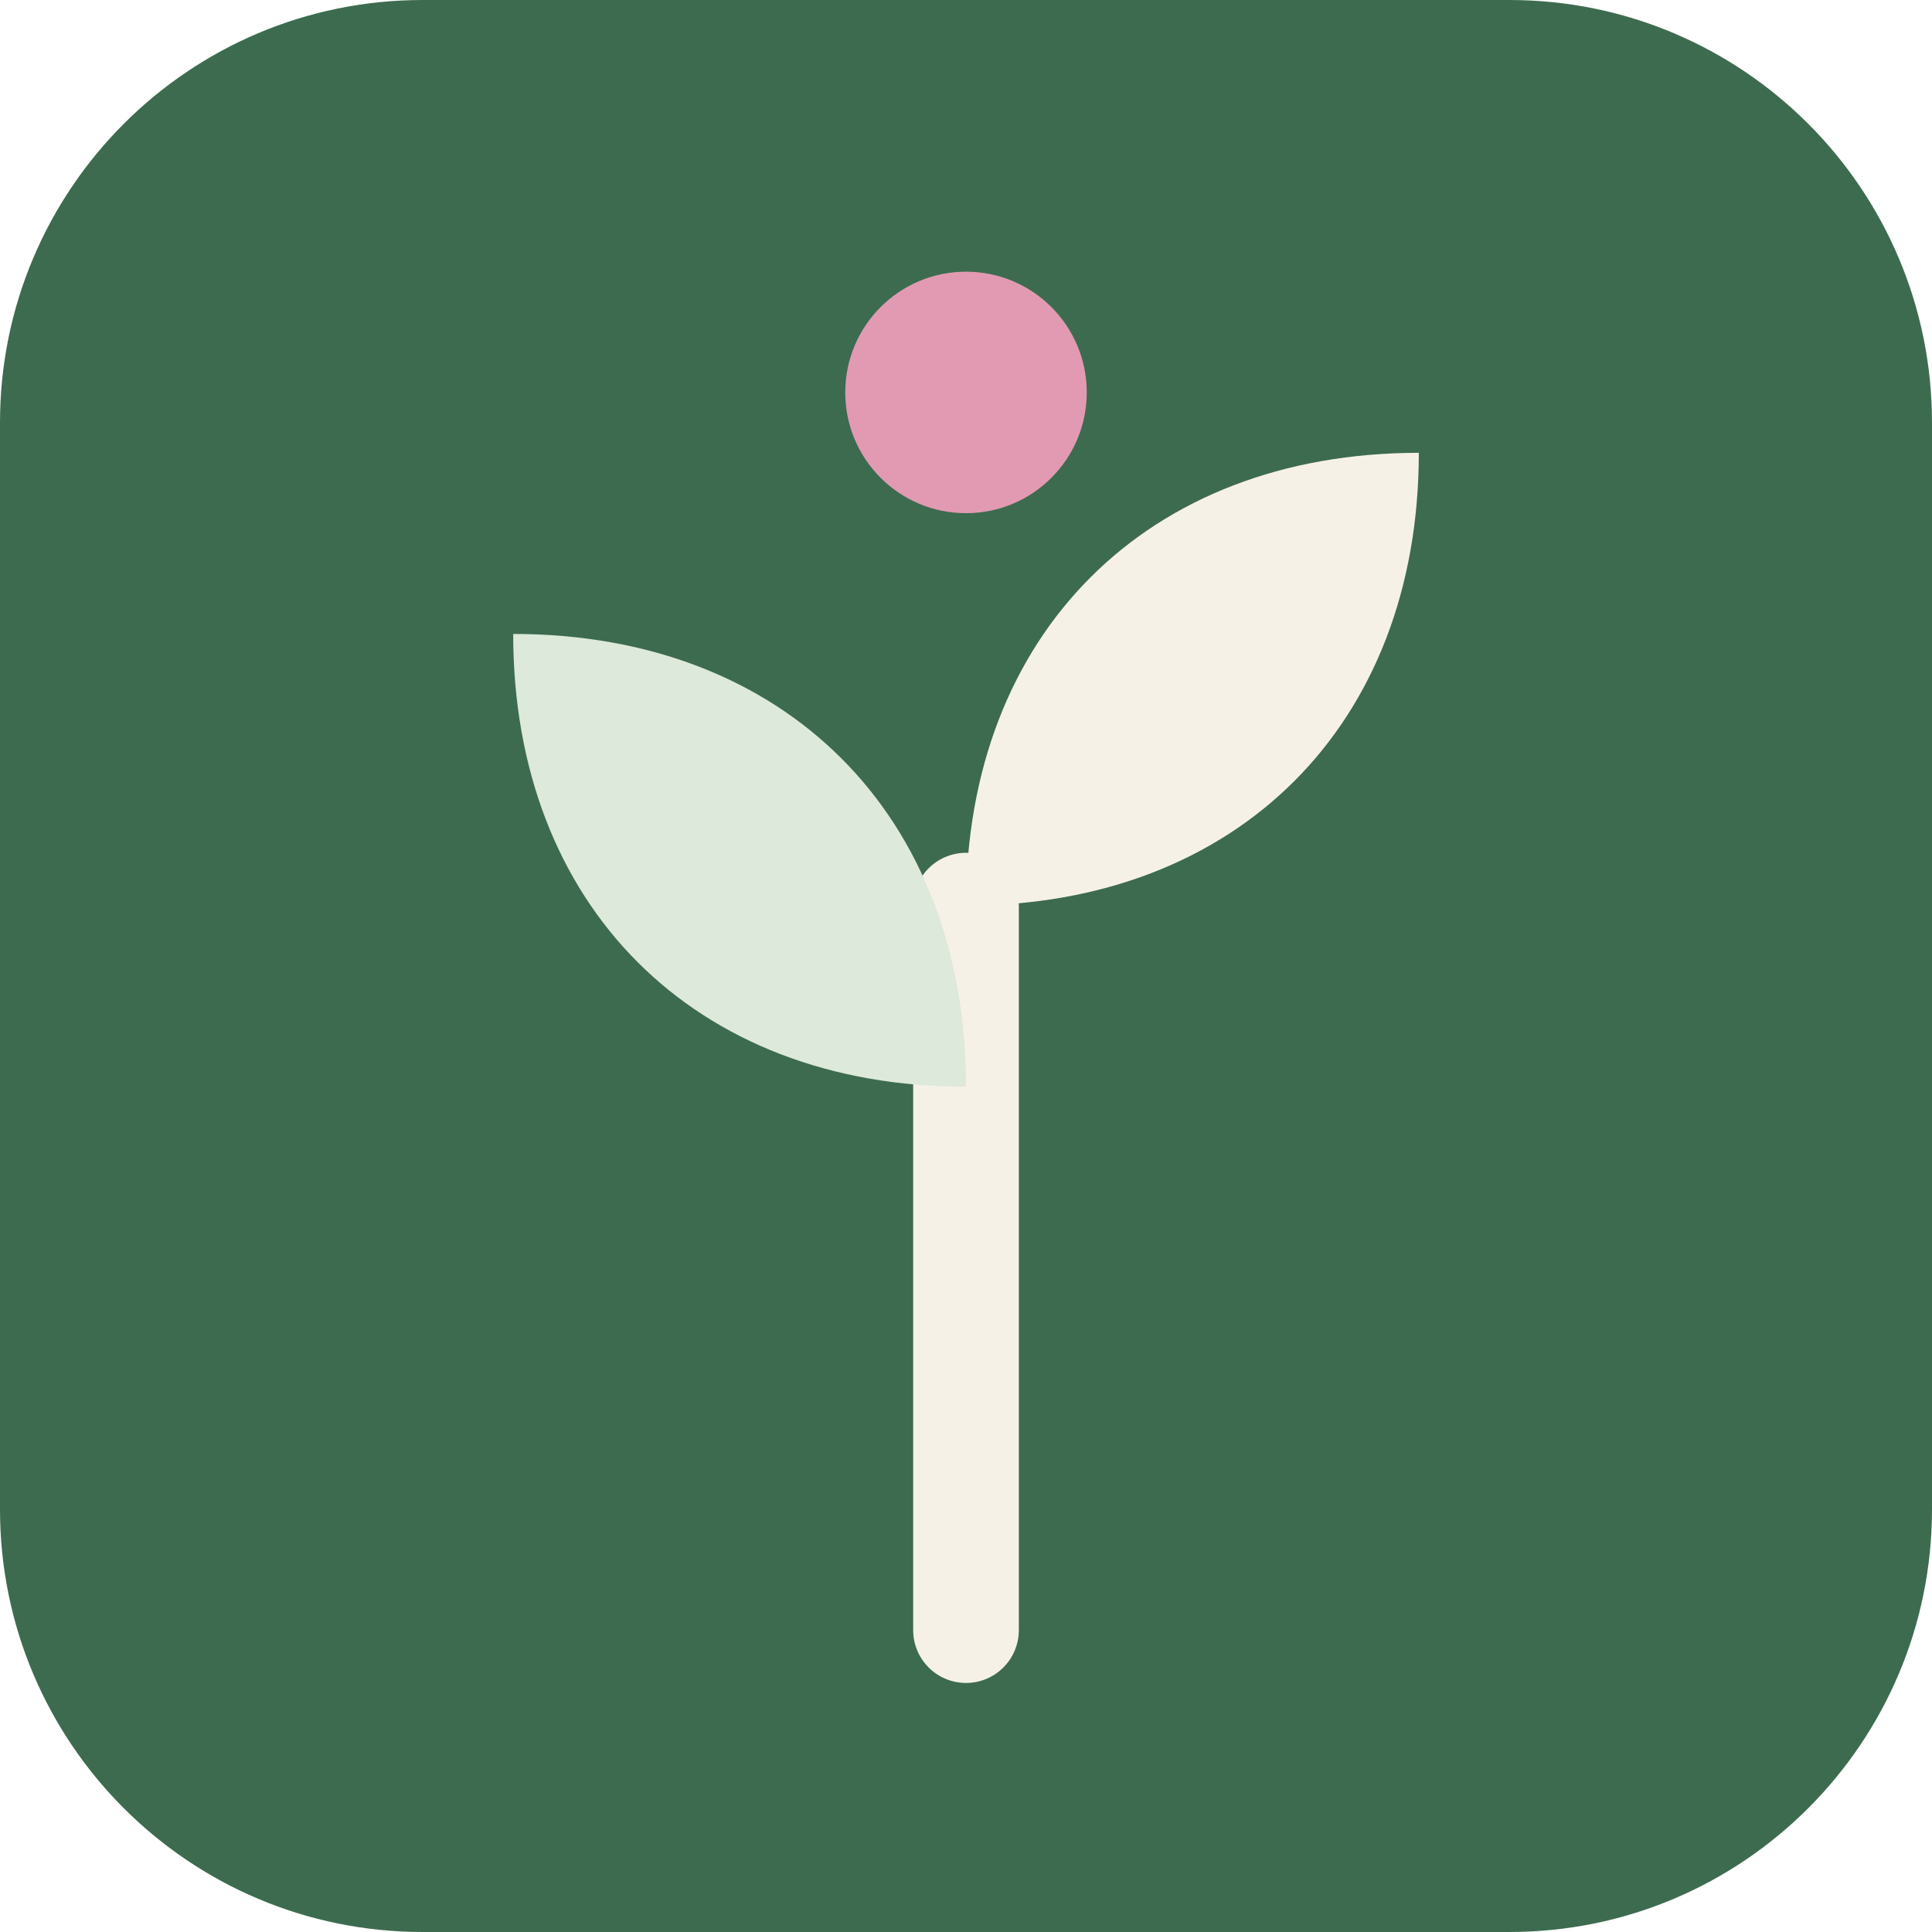
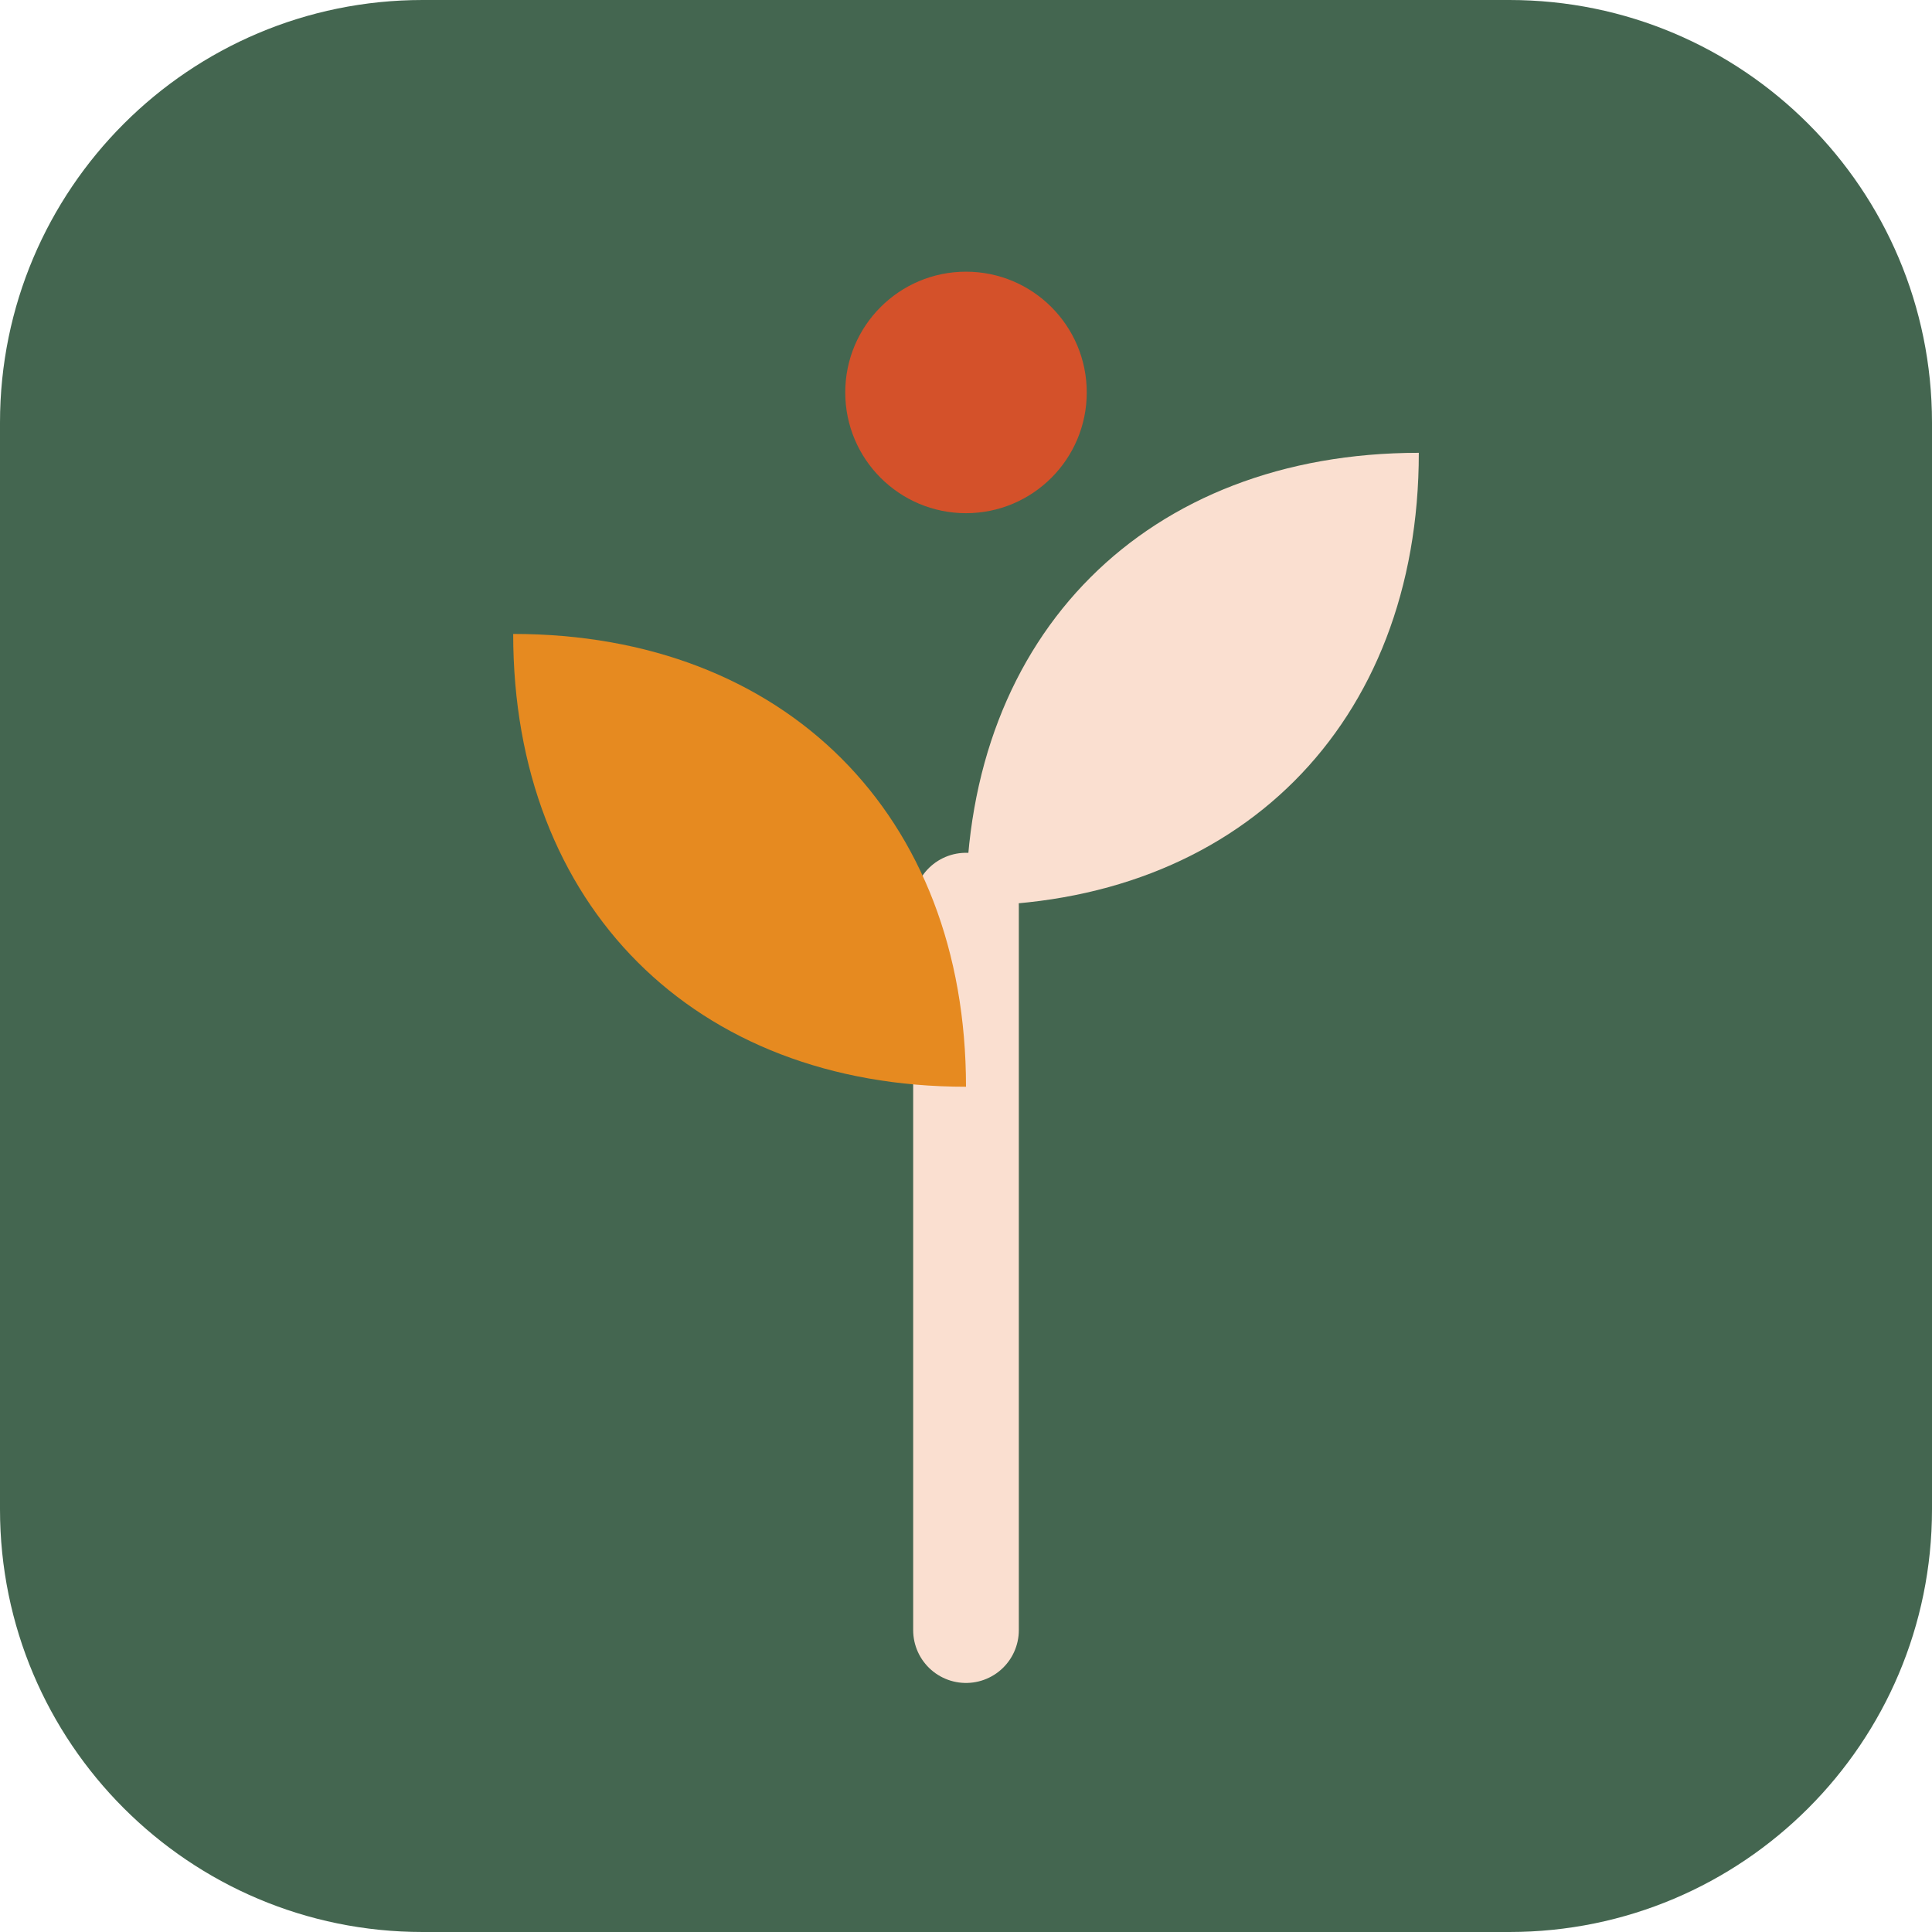
<svg xmlns="http://www.w3.org/2000/svg" viewBox="0 0 64 64">
-   <rect width="64" height="64" rx="14" fill="#3D6B4F" />
-   <path d="M32 54V30" stroke="#F6F1E7" stroke-width="3.5" stroke-linecap="round" fill="none" />
-   <path d="M32 36c-9 0-15-6-15-15 9 0 15 6 15 15z" fill="#DDE9DA" />
-   <path d="M32 30c0-9 6-15 15-15 0 9-6 15-15 15z" fill="#F6F1E7" />
-   <circle cx="32" cy="13" r="4" fill="#E29AB2" />
+   <rect width="64" height="64" rx="14" fill="#446650" />
+   <path d="M32 54V30" stroke="#FADFD0" stroke-width="3.5" stroke-linecap="round" fill="none" />
+   <path d="M32 36c-9 0-15-6-15-15 9 0 15 6 15 15z" fill="#E68A20" />
+   <path d="M32 30c0-9 6-15 15-15 0 9-6 15-15 15z" fill="#FADFD0" />
+   <circle cx="32" cy="13" r="4" fill="#D4512A" />
</svg>
